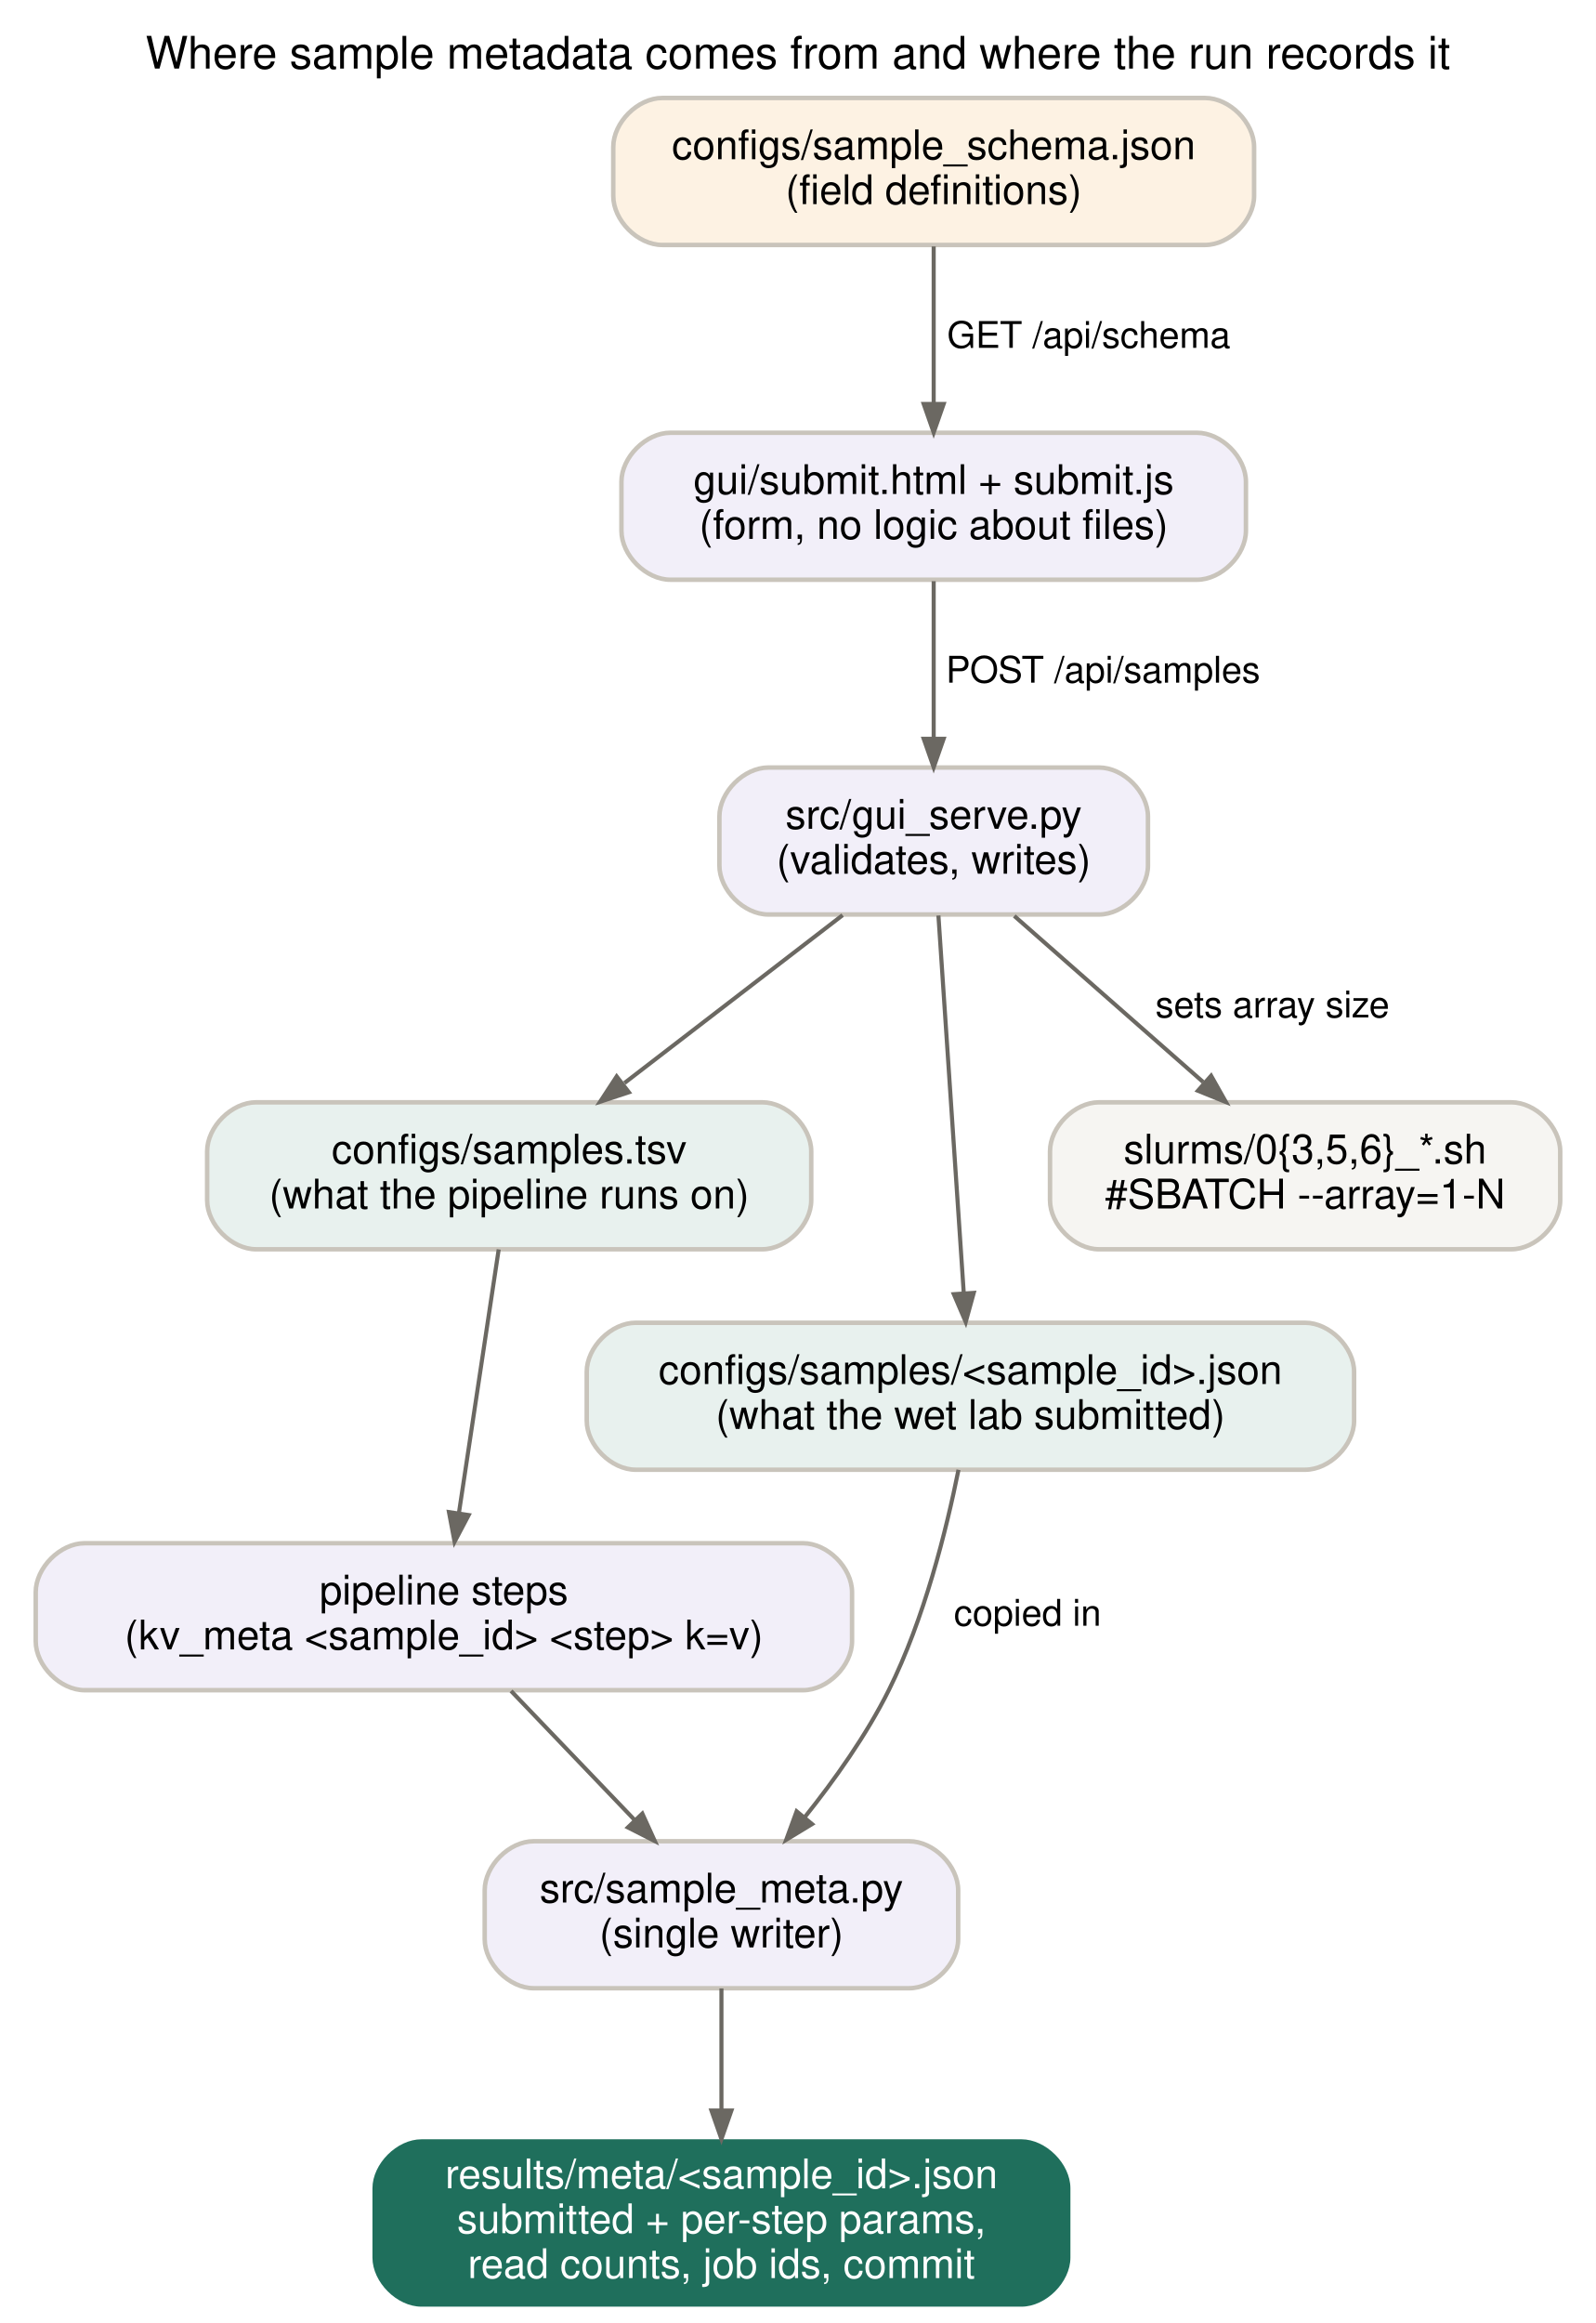
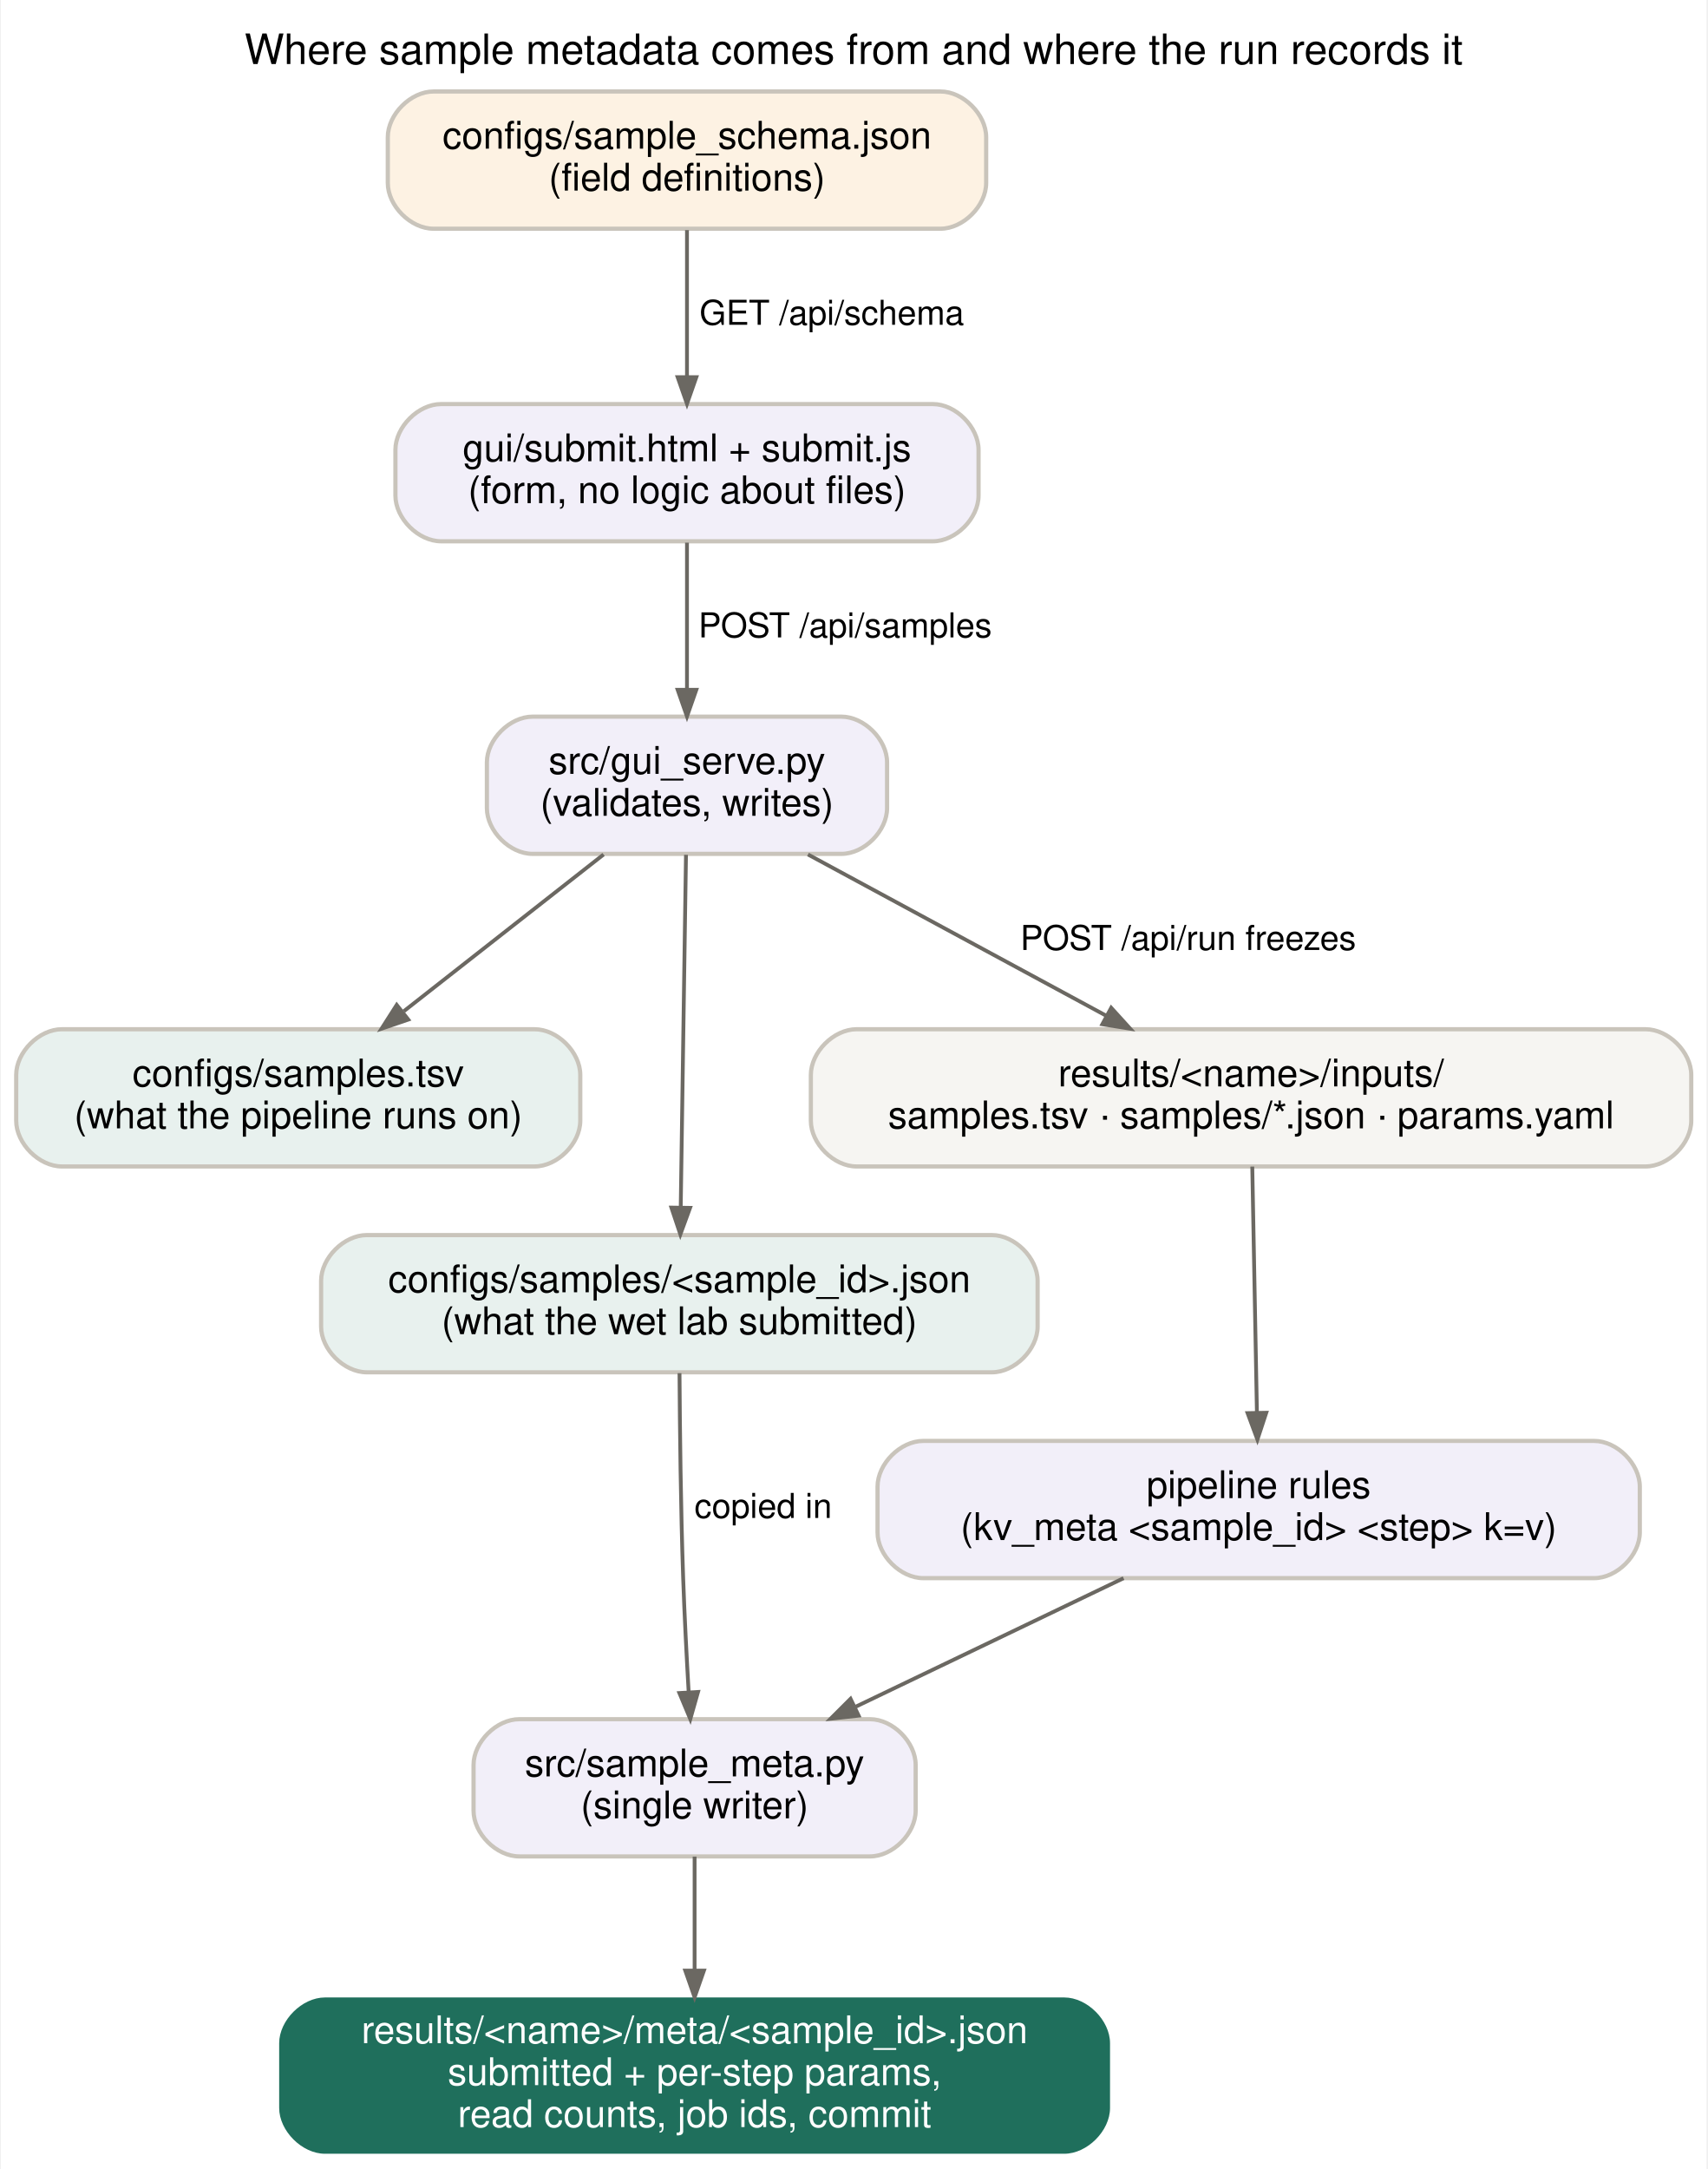
- <svg xmlns="http://www.w3.org/2000/svg" width="391pt" height="569pt" viewBox="0.00 0.00 391.00 569.00">
+ <svg xmlns="http://www.w3.org/2000/svg" width="448pt" height="569pt" viewBox="0.00 0.00 447.50 569.00">
  <g id="graph0" class="graph" transform="scale(1 1) rotate(0) translate(4 565)">
-     <polygon fill="white" stroke="transparent" points="-4,4 -4,-565 387,-565 387,4 -4,4" />
-     <text text-anchor="middle" x="191.5" y="-548.2" font-family="Helvetica,sans-Serif" font-size="11.00">Where sample metadata comes from and where the run records it</text>
+     <polygon fill="white" stroke="transparent" points="-4,4 -4,-565 443.5,-565 443.5,4 -4,4" />
+     <text text-anchor="middle" x="219.75" y="-548.2" font-family="Helvetica,sans-Serif" font-size="11.00">Where sample metadata comes from and where the run records it</text>
    <g id="node1" class="node">
-       <path fill="#fdf2e3" stroke="#c9c4bb" stroke-width="1.1" d="M291.25,-541C291.25,-541 158.25,-541 158.25,-541 152.25,-541 146.25,-535 146.25,-529 146.25,-529 146.25,-517 146.25,-517 146.25,-511 152.25,-505 158.25,-505 158.25,-505 291.25,-505 291.25,-505 297.25,-505 303.25,-511 303.25,-517 303.25,-517 303.25,-529 303.25,-529 303.25,-535 297.25,-541 291.25,-541" />
-       <text text-anchor="middle" x="224.75" y="-526" font-family="Helvetica,sans-Serif" font-size="10.00">configs/sample_schema.json</text>
-       <text text-anchor="middle" x="224.75" y="-515" font-family="Helvetica,sans-Serif" font-size="10.00">(field definitions)</text>
+       <path fill="#fdf2e3" stroke="#c9c4bb" stroke-width="1.1" d="M242.5,-541C242.5,-541 109.5,-541 109.5,-541 103.5,-541 97.5,-535 97.5,-529 97.5,-529 97.5,-517 97.5,-517 97.5,-511 103.5,-505 109.5,-505 109.5,-505 242.5,-505 242.5,-505 248.5,-505 254.5,-511 254.5,-517 254.5,-517 254.5,-529 254.5,-529 254.5,-535 248.5,-541 242.5,-541" />
+       <text text-anchor="middle" x="176" y="-526" font-family="Helvetica,sans-Serif" font-size="10.00">configs/sample_schema.json</text>
+       <text text-anchor="middle" x="176" y="-515" font-family="Helvetica,sans-Serif" font-size="10.00">(field definitions)</text>
    </g>
    <g id="node2" class="node">
-       <path fill="#f2eff9" stroke="#c9c4bb" stroke-width="1.1" d="M289.25,-459C289.25,-459 160.25,-459 160.25,-459 154.25,-459 148.25,-453 148.25,-447 148.25,-447 148.25,-435 148.25,-435 148.25,-429 154.25,-423 160.25,-423 160.25,-423 289.25,-423 289.25,-423 295.25,-423 301.25,-429 301.25,-435 301.25,-435 301.25,-447 301.25,-447 301.25,-453 295.25,-459 289.25,-459" />
-       <text text-anchor="middle" x="224.75" y="-444" font-family="Helvetica,sans-Serif" font-size="10.00">gui/submit.html + submit.js</text>
-       <text text-anchor="middle" x="224.75" y="-433" font-family="Helvetica,sans-Serif" font-size="10.00">(form, no logic about files)</text>
+       <path fill="#f2eff9" stroke="#c9c4bb" stroke-width="1.1" d="M240.5,-459C240.5,-459 111.5,-459 111.5,-459 105.5,-459 99.5,-453 99.5,-447 99.5,-447 99.5,-435 99.5,-435 99.5,-429 105.5,-423 111.5,-423 111.5,-423 240.5,-423 240.5,-423 246.5,-423 252.5,-429 252.5,-435 252.5,-435 252.5,-447 252.5,-447 252.5,-453 246.5,-459 240.5,-459" />
+       <text text-anchor="middle" x="176" y="-444" font-family="Helvetica,sans-Serif" font-size="10.00">gui/submit.html + submit.js</text>
+       <text text-anchor="middle" x="176" y="-433" font-family="Helvetica,sans-Serif" font-size="10.00">(form, no logic about files)</text>
    </g>
    <g id="edge1" class="edge">
-       <path fill="none" stroke="#6b6862" d="M224.75,-504.64C224.75,-493.45 224.75,-478.74 224.75,-466.39" />
-       <polygon fill="#6b6862" stroke="#6b6862" points="227.2,-466.05 224.75,-459.05 222.3,-466.05 227.2,-466.05" />
-       <text text-anchor="middle" x="262.75" y="-479.8" font-family="Helvetica,sans-Serif" font-size="9.00">GET /api/schema</text>
+       <path fill="none" stroke="#6b6862" d="M176,-504.64C176,-493.45 176,-478.74 176,-466.39" />
+       <polygon fill="#6b6862" stroke="#6b6862" points="178.45,-466.05 176,-459.05 173.55,-466.05 178.45,-466.05" />
+       <text text-anchor="middle" x="214" y="-479.8" font-family="Helvetica,sans-Serif" font-size="9.00">GET /api/schema</text>
    </g>
    <g id="node3" class="node">
-       <path fill="#f2eff9" stroke="#c9c4bb" stroke-width="1.1" d="M265.25,-377C265.25,-377 184.25,-377 184.25,-377 178.25,-377 172.25,-371 172.25,-365 172.25,-365 172.25,-353 172.25,-353 172.25,-347 178.25,-341 184.25,-341 184.25,-341 265.25,-341 265.25,-341 271.25,-341 277.25,-347 277.25,-353 277.25,-353 277.25,-365 277.25,-365 277.25,-371 271.25,-377 265.25,-377" />
-       <text text-anchor="middle" x="224.75" y="-362" font-family="Helvetica,sans-Serif" font-size="10.00">src/gui_serve.py</text>
-       <text text-anchor="middle" x="224.75" y="-351" font-family="Helvetica,sans-Serif" font-size="10.00">(validates, writes)</text>
+       <path fill="#f2eff9" stroke="#c9c4bb" stroke-width="1.1" d="M216.5,-377C216.5,-377 135.5,-377 135.5,-377 129.5,-377 123.5,-371 123.5,-365 123.5,-365 123.5,-353 123.5,-353 123.5,-347 129.5,-341 135.5,-341 135.5,-341 216.5,-341 216.5,-341 222.5,-341 228.5,-347 228.5,-353 228.5,-353 228.5,-365 228.5,-365 228.5,-371 222.5,-377 216.5,-377" />
+       <text text-anchor="middle" x="176" y="-362" font-family="Helvetica,sans-Serif" font-size="10.00">src/gui_serve.py</text>
+       <text text-anchor="middle" x="176" y="-351" font-family="Helvetica,sans-Serif" font-size="10.00">(validates, writes)</text>
    </g>
    <g id="edge2" class="edge">
-       <path fill="none" stroke="#6b6862" d="M224.75,-422.64C224.75,-411.45 224.75,-396.74 224.75,-384.39" />
-       <polygon fill="#6b6862" stroke="#6b6862" points="227.2,-384.05 224.75,-377.05 222.3,-384.05 227.2,-384.05" />
-       <text text-anchor="middle" x="266.25" y="-397.8" font-family="Helvetica,sans-Serif" font-size="9.00">POST /api/samples</text>
+       <path fill="none" stroke="#6b6862" d="M176,-422.64C176,-411.45 176,-396.74 176,-384.39" />
+       <polygon fill="#6b6862" stroke="#6b6862" points="178.45,-384.05 176,-377.05 173.55,-384.05 178.45,-384.05" />
+       <text text-anchor="middle" x="217.5" y="-397.8" font-family="Helvetica,sans-Serif" font-size="9.00">POST /api/samples</text>
    </g>
    <g id="node4" class="node">
-       <path fill="#e8f1ee" stroke="#c9c4bb" stroke-width="1.1" d="M182.75,-295C182.75,-295 58.75,-295 58.75,-295 52.75,-295 46.75,-289 46.75,-283 46.75,-283 46.75,-271 46.75,-271 46.75,-265 52.75,-259 58.75,-259 58.75,-259 182.75,-259 182.75,-259 188.75,-259 194.75,-265 194.75,-271 194.75,-271 194.75,-283 194.75,-283 194.75,-289 188.75,-295 182.75,-295" />
-       <text text-anchor="middle" x="120.75" y="-280" font-family="Helvetica,sans-Serif" font-size="10.00">configs/samples.tsv</text>
-       <text text-anchor="middle" x="120.75" y="-269" font-family="Helvetica,sans-Serif" font-size="10.00">(what the pipeline runs on)</text>
+       <path fill="#e8f1ee" stroke="#c9c4bb" stroke-width="1.1" d="M136,-295C136,-295 12,-295 12,-295 6,-295 0,-289 0,-283 0,-283 0,-271 0,-271 0,-265 6,-259 12,-259 12,-259 136,-259 136,-259 142,-259 148,-265 148,-271 148,-271 148,-283 148,-283 148,-289 142,-295 136,-295" />
+       <text text-anchor="middle" x="74" y="-280" font-family="Helvetica,sans-Serif" font-size="10.00">configs/samples.tsv</text>
+       <text text-anchor="middle" x="74" y="-269" font-family="Helvetica,sans-Serif" font-size="10.00">(what the pipeline runs on)</text>
    </g>
    <g id="edge3" class="edge">
-       <path fill="none" stroke="#6b6862" d="M202.44,-340.84C186.81,-328.82 165.8,-312.66 149,-299.73" />
-       <polygon fill="#6b6862" stroke="#6b6862" points="150.07,-297.46 143.02,-295.13 147.08,-301.34 150.07,-297.46" />
+       <path fill="none" stroke="#6b6862" d="M154.12,-340.84C138.79,-328.82 118.19,-312.66 101.71,-299.73" />
+       <polygon fill="#6b6862" stroke="#6b6862" points="102.87,-297.53 95.85,-295.13 99.84,-301.38 102.87,-297.53" />
    </g>
    <g id="node5" class="node">
-       <path fill="#e8f1ee" stroke="#c9c4bb" stroke-width="1.1" d="M315.75,-241C315.75,-241 151.75,-241 151.75,-241 145.75,-241 139.75,-235 139.75,-229 139.75,-229 139.75,-217 139.75,-217 139.75,-211 145.75,-205 151.75,-205 151.75,-205 315.75,-205 315.75,-205 321.75,-205 327.75,-211 327.75,-217 327.75,-217 327.75,-229 327.75,-229 327.75,-235 321.75,-241 315.75,-241" />
-       <text text-anchor="middle" x="233.75" y="-226" font-family="Helvetica,sans-Serif" font-size="10.00">configs/samples/&lt;sample_id&gt;.json</text>
-       <text text-anchor="middle" x="233.75" y="-215" font-family="Helvetica,sans-Serif" font-size="10.00">(what the wet lab submitted)</text>
+       <path fill="#e8f1ee" stroke="#c9c4bb" stroke-width="1.1" d="M256,-241C256,-241 92,-241 92,-241 86,-241 80,-235 80,-229 80,-229 80,-217 80,-217 80,-211 86,-205 92,-205 92,-205 256,-205 256,-205 262,-205 268,-211 268,-217 268,-217 268,-229 268,-229 268,-235 262,-241 256,-241" />
+       <text text-anchor="middle" x="174" y="-226" font-family="Helvetica,sans-Serif" font-size="10.00">configs/samples/&lt;sample_id&gt;.json</text>
+       <text text-anchor="middle" x="174" y="-215" font-family="Helvetica,sans-Serif" font-size="10.00">(what the wet lab submitted)</text>
    </g>
    <g id="edge4" class="edge">
-       <path fill="none" stroke="#6b6862" d="M225.91,-340.76C227.49,-317.24 230.33,-274.98 232.12,-248.27" />
-       <polygon fill="#6b6862" stroke="#6b6862" points="234.57,-248.33 232.6,-241.18 229.68,-248 234.57,-248.33" />
+       <path fill="none" stroke="#6b6862" d="M175.74,-340.76C175.39,-317.24 174.76,-274.98 174.36,-248.27" />
+       <polygon fill="#6b6862" stroke="#6b6862" points="176.81,-248.14 174.26,-241.18 171.91,-248.21 176.81,-248.14" />
    </g>
    <g id="node6" class="node">
-       <path fill="#f6f5f2" stroke="#c9c4bb" stroke-width="1.1" d="M366.25,-295C366.25,-295 265.25,-295 265.25,-295 259.25,-295 253.25,-289 253.25,-283 253.25,-283 253.25,-271 253.25,-271 253.25,-265 259.25,-259 265.25,-259 265.25,-259 366.25,-259 366.25,-259 372.25,-259 378.25,-265 378.25,-271 378.25,-271 378.25,-283 378.25,-283 378.25,-289 372.25,-295 366.25,-295" />
-       <text text-anchor="middle" x="315.75" y="-280" font-family="Helvetica,sans-Serif" font-size="10.00">slurms/0{3,5,6}_*.sh</text>
-       <text text-anchor="middle" x="315.75" y="-269" font-family="Helvetica,sans-Serif" font-size="10.00">#SBATCH --array=1-N</text>
+       <path fill="#f6f5f2" stroke="#c9c4bb" stroke-width="1.1" d="M427.5,-295C427.5,-295 220.5,-295 220.5,-295 214.5,-295 208.5,-289 208.5,-283 208.5,-283 208.5,-271 208.5,-271 208.5,-265 214.5,-259 220.5,-259 220.5,-259 427.5,-259 427.5,-259 433.5,-259 439.5,-265 439.5,-271 439.5,-271 439.5,-283 439.5,-283 439.5,-289 433.5,-295 427.5,-295" />
+       <text text-anchor="middle" x="324" y="-280" font-family="Helvetica,sans-Serif" font-size="10.00">results/&lt;name&gt;/inputs/</text>
+       <text text-anchor="middle" x="324" y="-269" font-family="Helvetica,sans-Serif" font-size="10.00">samples.tsv · samples/*.json · params.yaml</text>
    </g>
    <g id="edge5" class="edge">
-       <path fill="none" stroke="#6b6862" d="M244.5,-340.64C258.06,-328.71 276.19,-312.78 290.76,-299.97" />
-       <polygon fill="#6b6862" stroke="#6b6862" points="292.72,-301.51 296.36,-295.05 289.48,-297.83 292.72,-301.51" />
-       <text text-anchor="middle" x="307.75" y="-315.8" font-family="Helvetica,sans-Serif" font-size="9.00">sets array size</text>
+       <path fill="none" stroke="#6b6862" d="M207.75,-340.84C230.67,-328.45 261.73,-311.66 285.98,-298.55" />
+       <polygon fill="#6b6862" stroke="#6b6862" points="287.31,-300.62 292.3,-295.13 284.98,-296.31 287.31,-300.62" />
+       <text text-anchor="middle" x="307.5" y="-315.8" font-family="Helvetica,sans-Serif" font-size="9.00">POST /api/run freezes</text>
+     </g>
+     <g id="node8" class="node">
+       <path fill="#f2eff9" stroke="#c9c4bb" stroke-width="1.1" d="M224,-114C224,-114 132,-114 132,-114 126,-114 120,-108 120,-102 120,-102 120,-90 120,-90 120,-84 126,-78 132,-78 132,-78 224,-78 224,-78 230,-78 236,-84 236,-90 236,-90 236,-102 236,-102 236,-108 230,-114 224,-114" />
+       <text text-anchor="middle" x="178" y="-99" font-family="Helvetica,sans-Serif" font-size="10.00">src/sample_meta.py</text>
+       <text text-anchor="middle" x="178" y="-88" font-family="Helvetica,sans-Serif" font-size="10.00">(single writer)</text>
+     </g>
+     <g id="edge7" class="edge">
+       <path fill="none" stroke="#6b6862" d="M174.04,-204.78C174.13,-190.4 174.36,-169.36 175,-151 175.34,-141.23 175.9,-130.47 176.44,-121.14" />
+       <polygon fill="#6b6862" stroke="#6b6862" points="178.9,-121.15 176.87,-114.02 174.01,-120.86 178.9,-121.15" />
+       <text text-anchor="middle" x="196" y="-166.8" font-family="Helvetica,sans-Serif" font-size="9.00">copied in</text>
    </g>
    <g id="node7" class="node">
-       <path fill="#f2eff9" stroke="#c9c4bb" stroke-width="1.1" d="M192.75,-187C192.75,-187 16.75,-187 16.75,-187 10.75,-187 4.75,-181 4.75,-175 4.75,-175 4.75,-163 4.75,-163 4.75,-157 10.75,-151 16.75,-151 16.75,-151 192.75,-151 192.75,-151 198.75,-151 204.75,-157 204.75,-163 204.75,-163 204.75,-175 204.75,-175 204.75,-181 198.75,-187 192.75,-187" />
-       <text text-anchor="middle" x="104.75" y="-172" font-family="Helvetica,sans-Serif" font-size="10.00">pipeline steps</text>
-       <text text-anchor="middle" x="104.75" y="-161" font-family="Helvetica,sans-Serif" font-size="10.00">(kv_meta &lt;sample_id&gt; &lt;step&gt; k=v)</text>
+       <path fill="#f2eff9" stroke="#c9c4bb" stroke-width="1.1" d="M414,-187C414,-187 238,-187 238,-187 232,-187 226,-181 226,-175 226,-175 226,-163 226,-163 226,-157 232,-151 238,-151 238,-151 414,-151 414,-151 420,-151 426,-157 426,-163 426,-163 426,-175 426,-175 426,-181 420,-187 414,-187" />
+       <text text-anchor="middle" x="326" y="-172" font-family="Helvetica,sans-Serif" font-size="10.00">pipeline rules</text>
+       <text text-anchor="middle" x="326" y="-161" font-family="Helvetica,sans-Serif" font-size="10.00">(kv_meta &lt;sample_id&gt; &lt;step&gt; k=v)</text>
    </g>
    <g id="edge6" class="edge">
-       <path fill="none" stroke="#6b6862" d="M118.18,-258.97C115.55,-241.53 111.43,-214.26 108.45,-194.51" />
-       <polygon fill="#6b6862" stroke="#6b6862" points="110.83,-193.9 107.37,-187.34 105.99,-194.63 110.83,-193.9" />
-     </g>
-     <g id="node8" class="node">
-       <path fill="#f2eff9" stroke="#c9c4bb" stroke-width="1.1" d="M218.75,-114C218.75,-114 126.75,-114 126.75,-114 120.75,-114 114.75,-108 114.75,-102 114.75,-102 114.75,-90 114.75,-90 114.75,-84 120.75,-78 126.75,-78 126.75,-78 218.75,-78 218.75,-78 224.75,-78 230.75,-84 230.75,-90 230.75,-90 230.75,-102 230.75,-102 230.75,-108 224.75,-114 218.75,-114" />
-       <text text-anchor="middle" x="172.75" y="-99" font-family="Helvetica,sans-Serif" font-size="10.00">src/sample_meta.py</text>
-       <text text-anchor="middle" x="172.75" y="-88" font-family="Helvetica,sans-Serif" font-size="10.00">(single writer)</text>
-     </g>
-     <g id="edge7" class="edge">
-       <path fill="none" stroke="#6b6862" d="M230.83,-204.99C227.85,-190.19 222.43,-168.42 213.75,-151 208.28,-140.01 200.45,-129 193.1,-119.82" />
-       <polygon fill="#6b6862" stroke="#6b6862" points="194.95,-118.21 188.62,-114.36 191.17,-121.33 194.95,-118.21" />
-       <text text-anchor="middle" x="247.75" y="-166.8" font-family="Helvetica,sans-Serif" font-size="9.00">copied in</text>
+       <path fill="none" stroke="#6b6862" d="M324.32,-258.97C324.65,-241.53 325.16,-214.26 325.54,-194.51" />
+       <polygon fill="#6b6862" stroke="#6b6862" points="327.99,-194.39 325.67,-187.34 323.09,-194.29 327.99,-194.39" />
    </g>
    <g id="edge8" class="edge">
-       <path fill="none" stroke="#6b6862" d="M121.21,-150.81C130.32,-141.31 141.73,-129.39 151.5,-119.19" />
-       <polygon fill="#6b6862" stroke="#6b6862" points="153.37,-120.78 156.44,-114.03 149.83,-117.39 153.37,-120.78" />
+       <path fill="none" stroke="#6b6862" d="M290.55,-150.99C269.38,-140.84 242.37,-127.88 220.11,-117.2" />
+       <polygon fill="#6b6862" stroke="#6b6862" points="221.04,-114.93 213.67,-114.11 218.92,-119.35 221.04,-114.93" />
    </g>
    <g id="node9" class="node">
-       <path fill="#1f6f5c" stroke="#c9c4bb" stroke-width="0" d="M246.25,-41C246.25,-41 99.25,-41 99.25,-41 93.25,-41 87.25,-35 87.25,-29 87.25,-29 87.25,-12 87.25,-12 87.25,-6 93.25,0 99.25,0 99.25,0 246.25,0 246.25,0 252.25,0 258.25,-6 258.25,-12 258.25,-12 258.25,-29 258.25,-29 258.25,-35 252.25,-41 246.25,-41" />
-       <text text-anchor="middle" x="172.75" y="-29" font-family="Helvetica,sans-Serif" font-size="10.00" fill="white">results/meta/&lt;sample_id&gt;.json</text>
-       <text text-anchor="middle" x="172.75" y="-18" font-family="Helvetica,sans-Serif" font-size="10.00" fill="white">submitted + per-step params,</text>
-       <text text-anchor="middle" x="172.75" y="-7" font-family="Helvetica,sans-Serif" font-size="10.00" fill="white">read counts, job ids, commit</text>
+       <path fill="#1f6f5c" stroke="#c9c4bb" stroke-width="0" d="M275,-41C275,-41 81,-41 81,-41 75,-41 69,-35 69,-29 69,-29 69,-12 69,-12 69,-6 75,0 81,0 81,0 275,0 275,0 281,0 287,-6 287,-12 287,-12 287,-29 287,-29 287,-35 281,-41 275,-41" />
+       <text text-anchor="middle" x="178" y="-29" font-family="Helvetica,sans-Serif" font-size="10.00" fill="white">results/&lt;name&gt;/meta/&lt;sample_id&gt;.json</text>
+       <text text-anchor="middle" x="178" y="-18" font-family="Helvetica,sans-Serif" font-size="10.00" fill="white">submitted + per-step params,</text>
+       <text text-anchor="middle" x="178" y="-7" font-family="Helvetica,sans-Serif" font-size="10.00" fill="white">read counts, job ids, commit</text>
    </g>
    <g id="edge9" class="edge">
-       <path fill="none" stroke="#6b6862" d="M172.75,-77.95C172.75,-69.08 172.75,-58.03 172.75,-48.07" />
-       <polygon fill="#6b6862" stroke="#6b6862" points="175.2,-48.05 172.75,-41.05 170.3,-48.05 175.2,-48.05" />
+       <path fill="none" stroke="#6b6862" d="M178,-77.95C178,-69.08 178,-58.03 178,-48.07" />
+       <polygon fill="#6b6862" stroke="#6b6862" points="180.45,-48.05 178,-41.05 175.55,-48.05 180.45,-48.05" />
    </g>
  </g>
</svg>
